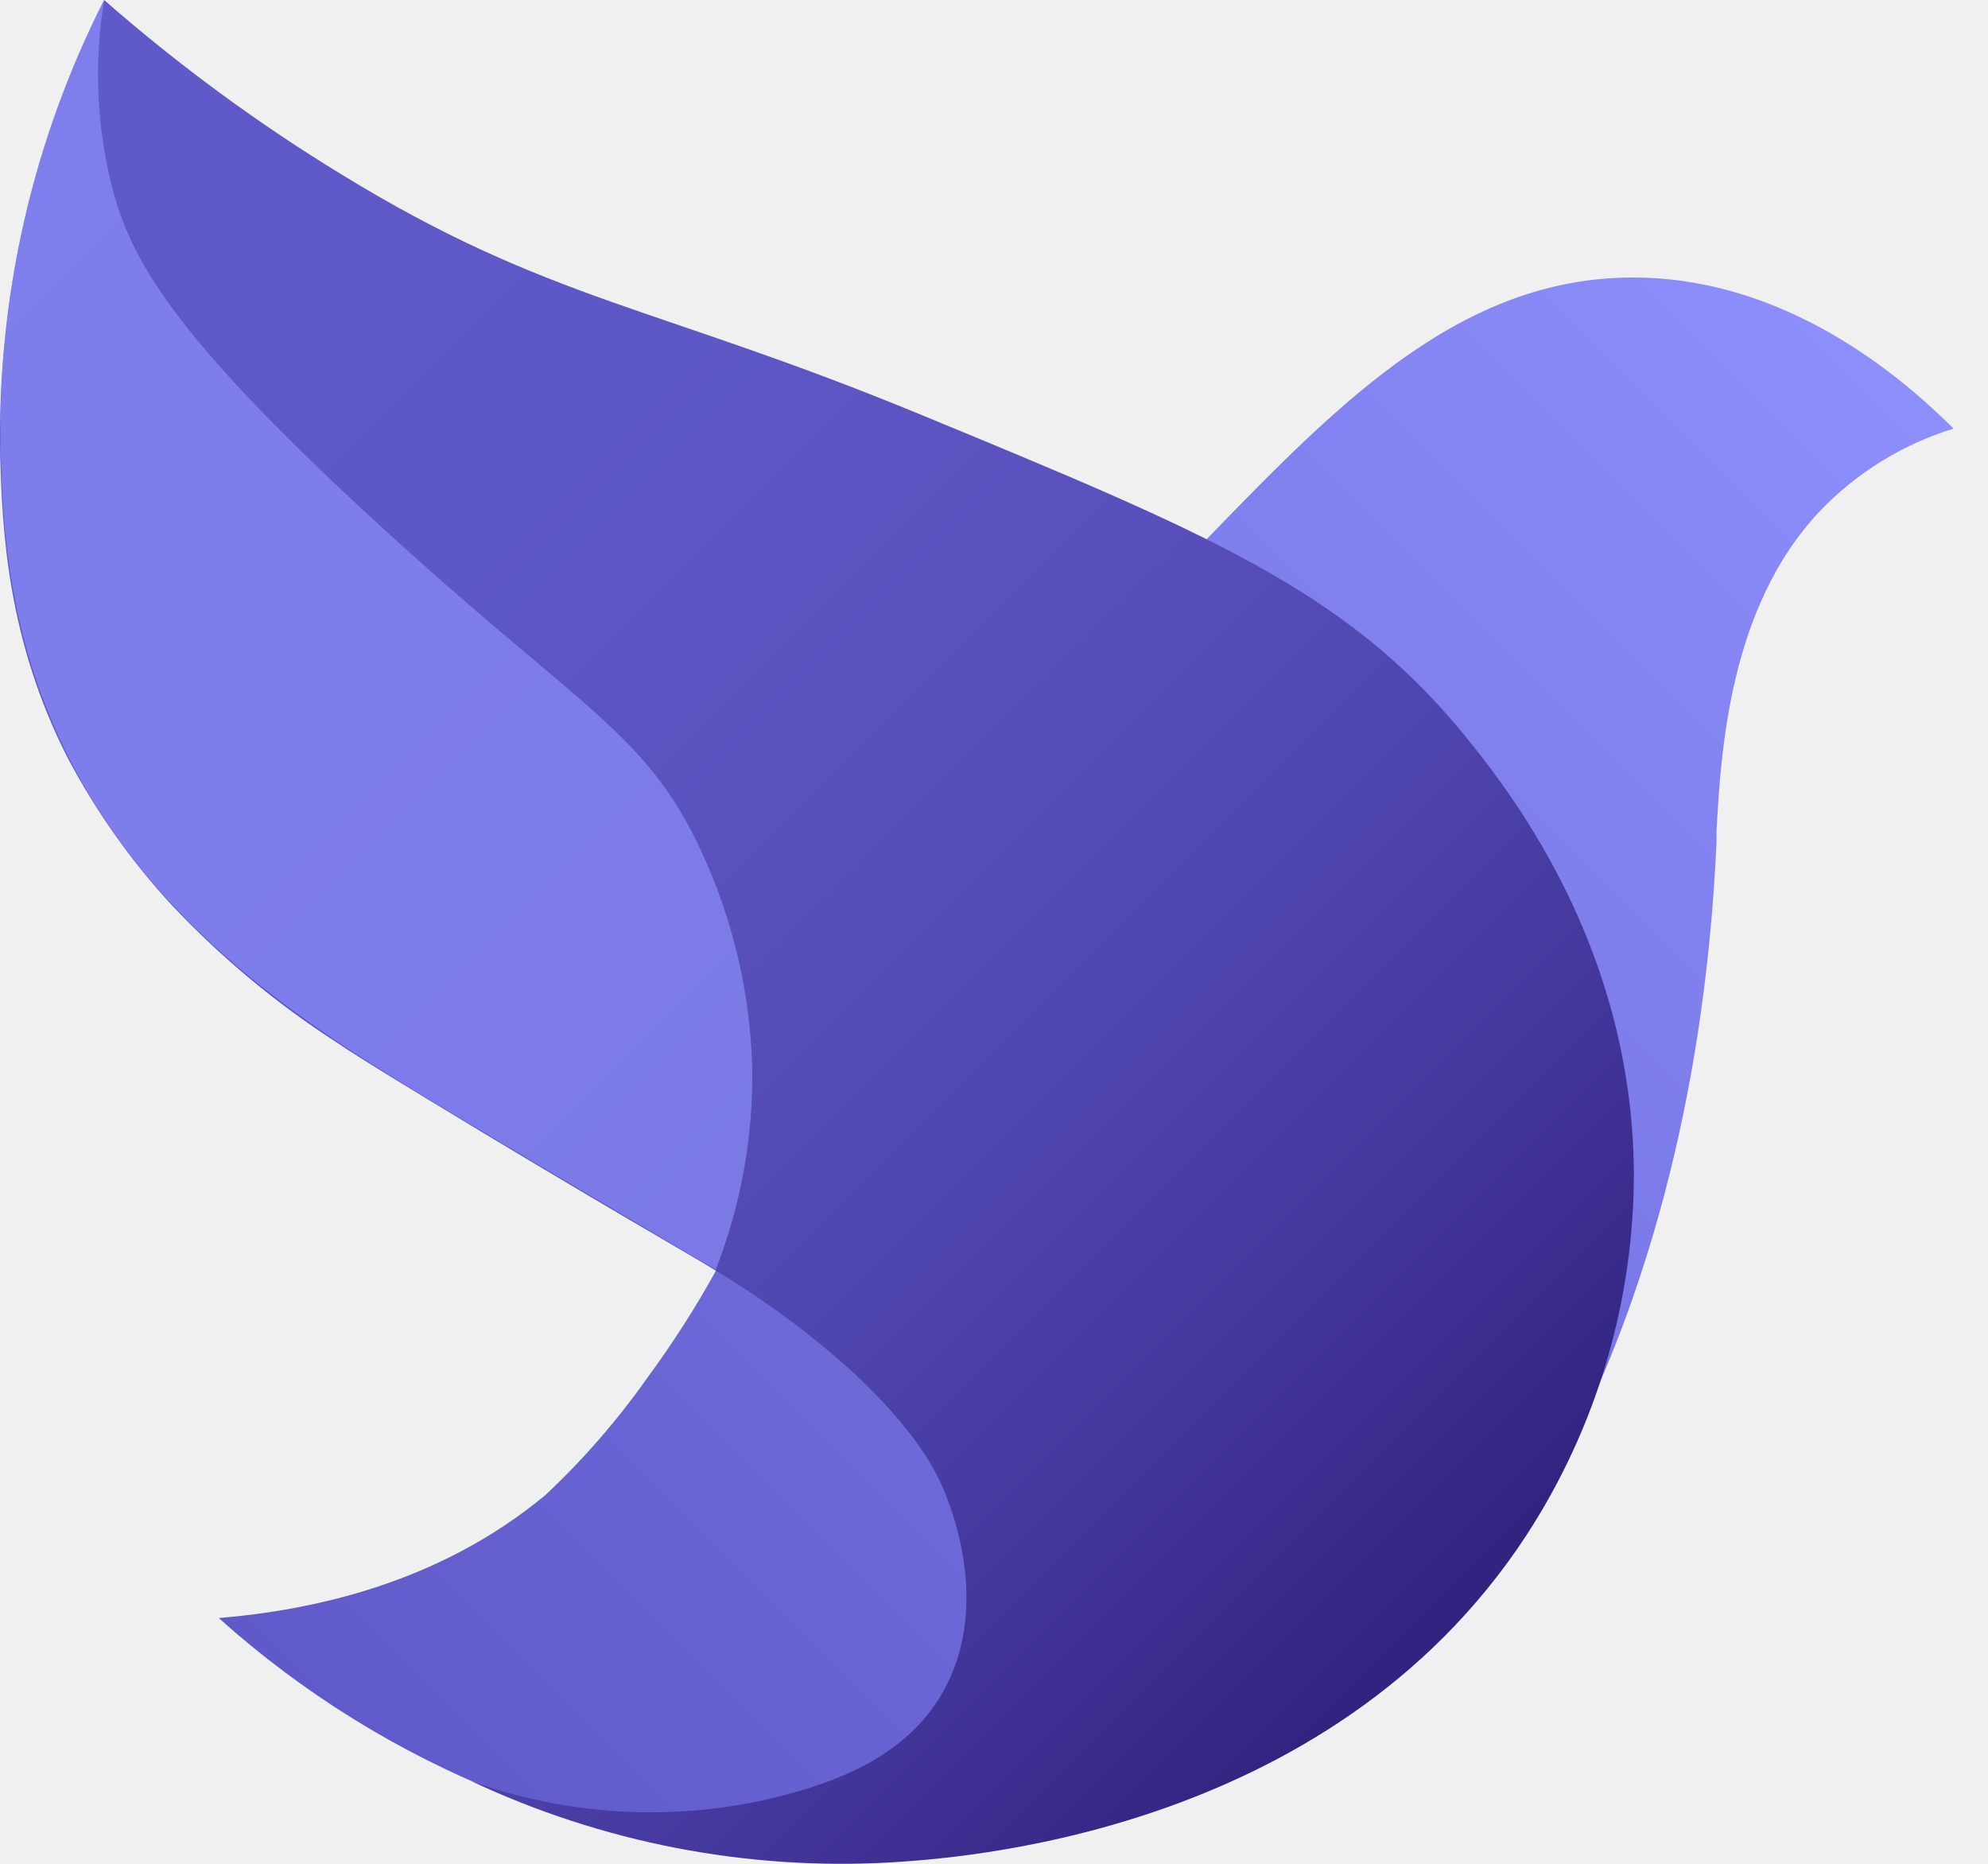
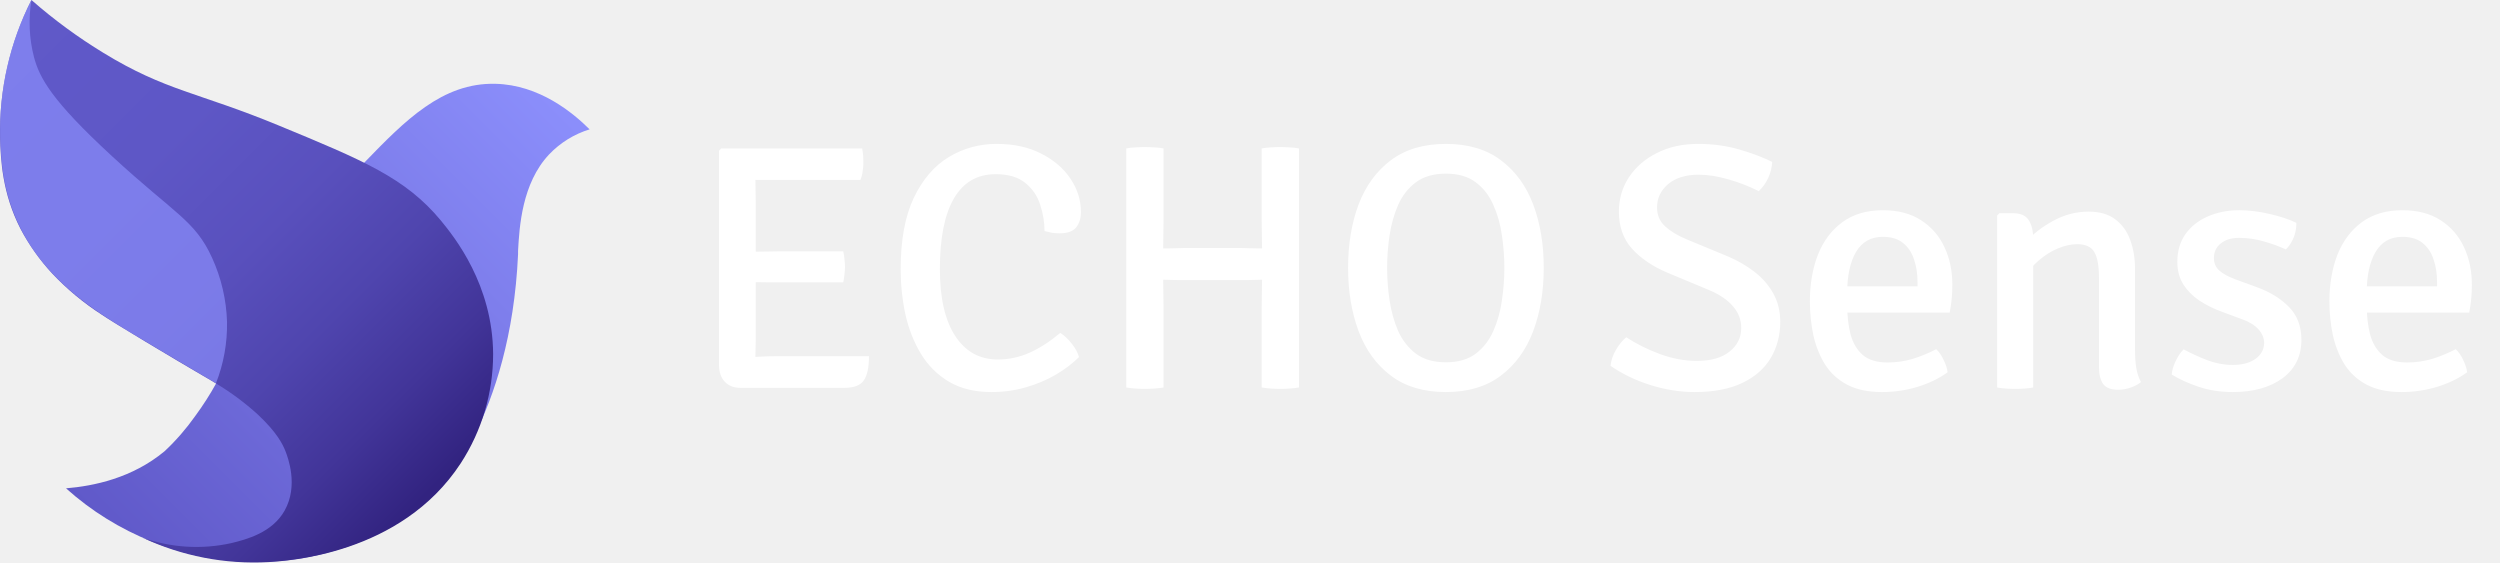
- <svg xmlns="http://www.w3.org/2000/svg" width="48" height="45" viewBox="0 0 48 45" fill="none">
-   <path d="M47.169 10.349C45.854 9.038 43.163 6.786 39.63 6.703C35.376 6.599 32.376 9.675 29.184 12.967C24.358 17.913 20.777 24.378 17.298 30.66C16.797 31.567 16.238 32.441 15.623 33.275C14.902 34.297 14.079 35.244 13.166 36.099C10.562 38.26 7.49 38.88 5.282 39.067C7.302 40.88 9.628 42.322 12.151 43.324C16.575 45.126 21.463 45.45 26.087 44.246C27.736 43.796 31.634 42.687 34.987 39.326C34.987 39.326 40.851 33.459 41.445 20.344C41.445 20.272 41.445 20.196 41.445 20.07C41.55 18.169 41.748 14.667 43.931 12.351C44.82 11.417 45.935 10.727 47.169 10.349Z" fill="url(#paint0_linear_120_611)" />
-   <path d="M2.515 0C4.311 1.574 6.239 2.99 8.279 4.232C13.267 7.283 15.857 7.377 22.272 10.028C29.047 12.826 32.437 14.224 35.275 17.649C36.356 18.968 39.41 22.757 39.45 28.308C39.453 31.419 38.551 34.464 36.853 37.071C32.062 44.394 22.917 44.873 21.501 44.967C18.017 45.163 14.538 44.489 11.38 43.004C13.664 43.822 16.133 43.977 18.501 43.45C19.744 43.151 21.786 42.604 22.773 40.842C23.897 38.836 23.018 36.567 22.845 36.117C22.614 35.515 22.125 34.564 20.612 33.149C19.586 32.216 18.47 31.389 17.28 30.678C16.959 30.476 16.945 30.476 15.695 29.741C15.511 29.637 13.314 28.344 11.628 27.328C9.701 26.165 8.747 25.585 8.127 25.167C6.678 24.233 5.348 23.126 4.165 21.871C3.174 20.8 2.326 19.605 1.644 18.316C0.163 15.434 0.055 12.747 0.005 11.018C-0.074 7.195 0.788 3.412 2.515 0Z" fill="url(#paint1_linear_120_611)" />
-   <path d="M2.516 0C0.791 3.372 -0.068 7.12 0.016 10.907C0.07 12.708 0.189 15.258 1.554 18.078C3.69 22.476 7.601 24.864 10.292 26.507C10.955 26.91 14.053 28.758 16.718 30.328L17.28 30.66C17.893 29.094 18.193 27.424 18.162 25.743C18.108 23.974 17.701 22.235 16.966 20.625C15.601 17.624 13.988 17.131 8.981 12.513C4.086 8.007 3.16 6.217 2.717 4.56C2.333 3.071 2.265 1.517 2.516 0Z" fill="#8B8EFB" fill-opacity="0.7" />
+ <svg xmlns="http://www.w3.org/2000/svg" width="200" height="45" viewBox="0 0 200 45" fill="none">
+   <path d="M47.169 10.349C45.854 9.038 43.163 6.786 39.63 6.704C35.376 6.599 32.376 9.675 29.184 12.967C24.358 17.913 20.777 24.378 17.298 30.66C16.797 31.567 16.238 32.441 15.623 33.275C14.902 34.297 14.079 35.244 13.166 36.099C10.562 38.26 7.49 38.88 5.282 39.067C7.302 40.88 9.628 42.322 12.151 43.325C16.575 45.127 21.463 45.45 26.087 44.247C27.736 43.796 31.634 42.687 34.987 39.326C34.987 39.326 40.851 33.459 41.445 20.344C41.445 20.272 41.445 20.196 41.445 20.07C41.55 18.169 41.748 14.667 43.931 12.351C44.82 11.417 45.935 10.727 47.169 10.349Z" fill="url(#paint0_linear_453_69)" />
+   <path d="M57.52 12.058L57.702 11.876H60.432V14.326C60.432 14.718 60.437 15.04 60.446 15.292C60.455 15.535 60.46 15.847 60.46 16.23V27.136C60.46 27.388 60.455 27.621 60.446 27.836C60.437 28.041 60.432 28.279 60.432 28.55V31.028H59.228C58.705 31.028 58.29 30.865 57.982 30.538C57.674 30.211 57.52 29.759 57.52 29.18V12.058ZM67.46 20.108C67.507 20.295 67.539 20.509 67.558 20.752C67.586 20.985 67.6 21.181 67.6 21.34C67.6 21.508 67.586 21.709 67.558 21.942C67.539 22.166 67.507 22.381 67.46 22.586H62.196C61.981 22.586 61.711 22.586 61.384 22.586C61.057 22.577 60.717 22.572 60.362 22.572C60.017 22.563 59.704 22.553 59.424 22.544V20.136C59.704 20.136 60.017 20.136 60.362 20.136C60.717 20.127 61.057 20.122 61.384 20.122C61.711 20.113 61.981 20.108 62.196 20.108H67.46ZM68.972 11.876C69.019 12.1 69.047 12.315 69.056 12.52C69.065 12.716 69.07 12.898 69.07 13.066C69.07 13.234 69.051 13.444 69.014 13.696C68.986 13.939 68.925 14.172 68.832 14.396H62.196C61.981 14.396 61.711 14.396 61.384 14.396C61.057 14.396 60.717 14.396 60.362 14.396C60.017 14.387 59.704 14.377 59.424 14.368V11.876H68.972ZM69.518 28.494C69.518 29.399 69.378 30.048 69.098 30.44C68.827 30.832 68.309 31.028 67.544 31.028H59.424V28.62C59.872 28.592 60.315 28.564 60.754 28.536C61.193 28.508 61.701 28.494 62.28 28.494H69.518ZM83.562 18.484C83.562 17.775 83.445 17.07 83.212 16.37C82.988 15.67 82.591 15.091 82.022 14.634C81.453 14.167 80.664 13.934 79.656 13.934C78.181 13.934 77.066 14.583 76.31 15.88C75.563 17.168 75.19 19.053 75.19 21.536C75.19 23.851 75.601 25.633 76.422 26.884C77.243 28.135 78.377 28.76 79.824 28.76C80.701 28.76 81.551 28.578 82.372 28.214C83.193 27.841 84.01 27.313 84.822 26.632C85.149 26.837 85.457 27.127 85.746 27.5C86.035 27.864 86.227 28.219 86.32 28.564C85.807 29.077 85.186 29.549 84.458 29.978C83.739 30.398 82.941 30.734 82.064 30.986C81.196 31.238 80.281 31.364 79.32 31.364C77.985 31.364 76.851 31.089 75.918 30.538C74.994 29.987 74.247 29.245 73.678 28.312C73.109 27.369 72.693 26.315 72.432 25.148C72.18 23.972 72.054 22.763 72.054 21.522C72.054 19.198 72.404 17.299 73.104 15.824C73.813 14.349 74.747 13.262 75.904 12.562C77.071 11.862 78.345 11.512 79.726 11.512C81.107 11.512 82.302 11.773 83.31 12.296C84.318 12.809 85.097 13.481 85.648 14.312C86.199 15.133 86.474 16.02 86.474 16.972C86.474 17.476 86.343 17.887 86.082 18.204C85.821 18.512 85.387 18.666 84.78 18.666C84.556 18.666 84.351 18.652 84.164 18.624C83.987 18.587 83.786 18.54 83.562 18.484ZM94.65 22.404C94.566 22.404 94.412 22.404 94.188 22.404C93.974 22.395 93.754 22.39 93.53 22.39C93.316 22.381 93.157 22.376 93.054 22.376C92.774 22.376 92.48 22.381 92.172 22.39C91.874 22.399 91.58 22.404 91.29 22.404V19.842C91.58 19.842 91.874 19.847 92.172 19.856C92.48 19.865 92.774 19.87 93.054 19.87C93.157 19.87 93.316 19.87 93.53 19.87C93.754 19.861 93.974 19.856 94.188 19.856C94.412 19.847 94.566 19.842 94.65 19.842H99.368C99.462 19.842 99.616 19.847 99.83 19.856C100.054 19.856 100.274 19.861 100.488 19.87C100.712 19.87 100.871 19.87 100.964 19.87C101.254 19.87 101.548 19.865 101.846 19.856C102.145 19.847 102.439 19.842 102.728 19.842V22.404C102.439 22.404 102.145 22.399 101.846 22.39C101.548 22.381 101.254 22.376 100.964 22.376C100.871 22.376 100.712 22.381 100.488 22.39C100.274 22.39 100.054 22.395 99.83 22.404C99.616 22.404 99.462 22.404 99.368 22.404H94.65ZM93.082 31C92.858 31.037 92.611 31.065 92.34 31.084C92.07 31.103 91.813 31.112 91.57 31.112C91.365 31.112 91.122 31.103 90.842 31.084C90.562 31.065 90.315 31.037 90.1 31V11.876C90.315 11.829 90.562 11.801 90.842 11.792C91.122 11.773 91.365 11.764 91.57 11.764C91.813 11.764 92.07 11.773 92.34 11.792C92.611 11.801 92.858 11.829 93.082 11.876V17.798C93.082 18.19 93.078 18.54 93.068 18.848C93.059 19.147 93.054 19.487 93.054 19.87V22.376C93.054 22.749 93.059 23.09 93.068 23.398C93.078 23.706 93.082 24.056 93.082 24.448V31ZM100.936 24.448C100.936 24.056 100.941 23.706 100.95 23.398C100.96 23.09 100.964 22.749 100.964 22.376V19.87C100.964 19.487 100.96 19.147 100.95 18.848C100.941 18.54 100.936 18.19 100.936 17.798V11.876C101.16 11.829 101.403 11.801 101.664 11.792C101.935 11.773 102.182 11.764 102.406 11.764C102.63 11.764 102.882 11.773 103.162 11.792C103.442 11.801 103.694 11.829 103.918 11.876V31C103.685 31.037 103.438 31.065 103.176 31.084C102.915 31.103 102.663 31.112 102.42 31.112C102.187 31.112 101.935 31.103 101.664 31.084C101.403 31.065 101.16 31.037 100.936 31V24.448ZM110.969 21.424C110.969 22.273 111.034 23.141 111.165 24.028C111.296 24.905 111.524 25.722 111.851 26.478C112.187 27.225 112.663 27.831 113.279 28.298C113.895 28.755 114.693 28.984 115.673 28.984C116.653 28.984 117.446 28.755 118.053 28.298C118.669 27.831 119.14 27.225 119.467 26.478C119.803 25.722 120.032 24.905 120.153 24.028C120.284 23.141 120.349 22.273 120.349 21.424C120.349 20.575 120.284 19.711 120.153 18.834C120.032 17.957 119.803 17.145 119.467 16.398C119.14 15.642 118.669 15.035 118.053 14.578C117.446 14.121 116.653 13.892 115.673 13.892C114.693 13.892 113.895 14.121 113.279 14.578C112.663 15.035 112.187 15.642 111.851 16.398C111.524 17.145 111.296 17.957 111.165 18.834C111.034 19.711 110.969 20.575 110.969 21.424ZM107.847 21.424C107.847 19.539 108.127 17.849 108.687 16.356C109.256 14.863 110.12 13.682 111.277 12.814C112.434 11.946 113.9 11.512 115.673 11.512C117.456 11.512 118.926 11.951 120.083 12.828C121.24 13.696 122.099 14.877 122.659 16.37C123.219 17.863 123.499 19.548 123.499 21.424C123.499 23.319 123.214 25.017 122.645 26.52C122.076 28.013 121.212 29.194 120.055 30.062C118.907 30.93 117.446 31.364 115.673 31.364C113.89 31.364 112.42 30.925 111.263 30.048C110.106 29.171 109.247 27.985 108.687 26.492C108.127 24.989 107.847 23.3 107.847 21.424Z" fill="#FFFFFF" />
+   <path d="M128.84 29.264C128.887 28.835 129.031 28.41 129.274 27.99C129.526 27.561 129.801 27.225 130.1 26.982C130.912 27.514 131.813 27.962 132.802 28.326C133.791 28.69 134.771 28.872 135.742 28.872C136.871 28.872 137.744 28.625 138.36 28.13C138.985 27.635 139.298 27.005 139.298 26.24C139.298 25.587 139.079 25.008 138.64 24.504C138.201 23.991 137.571 23.561 136.75 23.216L133.362 21.802C132.186 21.298 131.248 20.659 130.548 19.884C129.857 19.109 129.512 18.125 129.512 16.93C129.512 15.913 129.778 14.998 130.31 14.186C130.851 13.365 131.598 12.716 132.55 12.24C133.502 11.755 134.603 11.512 135.854 11.512C137.021 11.512 138.117 11.661 139.144 11.96C140.171 12.259 141.048 12.59 141.776 12.954C141.757 13.383 141.65 13.813 141.454 14.242C141.258 14.662 141.006 15.012 140.698 15.292C139.97 14.919 139.167 14.606 138.29 14.354C137.422 14.102 136.624 13.976 135.896 13.976C134.86 13.976 134.043 14.228 133.446 14.732C132.858 15.236 132.564 15.857 132.564 16.594C132.564 17.21 132.779 17.714 133.208 18.106C133.637 18.498 134.197 18.839 134.888 19.128L138.234 20.514C139.027 20.85 139.741 21.265 140.376 21.76C141.011 22.255 141.51 22.833 141.874 23.496C142.238 24.159 142.42 24.91 142.42 25.75C142.42 26.814 142.168 27.775 141.664 28.634C141.16 29.483 140.399 30.151 139.382 30.636C138.374 31.121 137.1 31.364 135.56 31.364C134.403 31.364 133.227 31.177 132.032 30.804C130.847 30.431 129.783 29.917 128.84 29.264ZM146.611 25.008V22.908H153.401V22.544C153.401 21.891 153.307 21.293 153.121 20.752C152.943 20.201 152.649 19.763 152.239 19.436C151.837 19.109 151.301 18.946 150.629 18.946C149.677 18.946 148.963 19.347 148.487 20.15C148.011 20.953 147.773 22.059 147.773 23.468V24.35C147.773 25.227 147.861 26.021 148.039 26.73C148.225 27.43 148.552 27.985 149.019 28.396C149.485 28.797 150.148 28.998 151.007 28.998C151.707 28.998 152.383 28.9 153.037 28.704C153.69 28.499 154.311 28.242 154.899 27.934C155.141 28.167 155.342 28.461 155.501 28.816C155.669 29.161 155.771 29.483 155.809 29.782C155.146 30.267 154.348 30.655 153.415 30.944C152.491 31.224 151.539 31.364 150.559 31.364C149.448 31.364 148.519 31.168 147.773 30.776C147.035 30.384 146.447 29.847 146.009 29.166C145.579 28.475 145.267 27.696 145.071 26.828C144.884 25.96 144.791 25.055 144.791 24.112C144.791 22.721 145.005 21.475 145.435 20.374C145.873 19.273 146.527 18.405 147.395 17.77C148.263 17.135 149.341 16.818 150.629 16.818C151.842 16.818 152.859 17.084 153.681 17.616C154.511 18.148 155.137 18.867 155.557 19.772C155.977 20.668 156.187 21.671 156.187 22.782C156.187 23.23 156.168 23.617 156.131 23.944C156.103 24.261 156.051 24.616 155.977 25.008H146.611ZM161.03 17.056C161.637 17.056 162.057 17.238 162.29 17.602C162.533 17.966 162.654 18.47 162.654 19.114V31C162.467 31.037 162.248 31.065 161.996 31.084C161.744 31.103 161.487 31.112 161.226 31.112C160.965 31.112 160.708 31.103 160.456 31.084C160.204 31.065 159.975 31.037 159.77 31V17.238L159.952 17.056H161.03ZM170.802 28.046C170.802 28.531 170.835 28.993 170.9 29.432C170.975 29.861 171.101 30.239 171.278 30.566C171.063 30.743 170.793 30.888 170.466 31C170.139 31.121 169.803 31.182 169.458 31.182C168.889 31.182 168.487 31.028 168.254 30.72C168.03 30.412 167.918 29.955 167.918 29.348V22.222C167.918 21.279 167.797 20.598 167.554 20.178C167.311 19.749 166.849 19.534 166.168 19.534C165.701 19.534 165.193 19.646 164.642 19.87C164.101 20.094 163.587 20.416 163.102 20.836C162.617 21.247 162.225 21.727 161.926 22.278V19.506C162.551 18.787 163.317 18.181 164.222 17.686C165.127 17.182 166.084 16.93 167.092 16.93C167.969 16.93 168.679 17.135 169.22 17.546C169.761 17.947 170.158 18.493 170.41 19.184C170.671 19.875 170.802 20.654 170.802 21.522V28.046ZM173.739 29.964C173.758 29.647 173.86 29.292 174.047 28.9C174.234 28.499 174.448 28.181 174.691 27.948C175.279 28.265 175.909 28.555 176.581 28.816C177.253 29.068 177.934 29.194 178.625 29.194C179.39 29.194 179.997 29.031 180.445 28.704C180.893 28.377 181.122 27.957 181.131 27.444C181.131 27.052 180.982 26.688 180.683 26.352C180.384 26.016 179.946 25.745 179.367 25.54L177.743 24.938C177.099 24.705 176.506 24.411 175.965 24.056C175.433 23.701 175.004 23.272 174.677 22.768C174.35 22.255 174.187 21.648 174.187 20.948C174.187 20.089 174.402 19.352 174.831 18.736C175.27 18.12 175.862 17.649 176.609 17.322C177.365 16.986 178.21 16.818 179.143 16.818C179.899 16.818 180.702 16.916 181.551 17.112C182.41 17.308 183.128 17.546 183.707 17.826C183.716 18.059 183.688 18.316 183.623 18.596C183.558 18.867 183.455 19.123 183.315 19.366C183.184 19.599 183.035 19.795 182.867 19.954C182.372 19.721 181.798 19.511 181.145 19.324C180.492 19.128 179.815 19.03 179.115 19.03C178.508 19.03 178.023 19.179 177.659 19.478C177.295 19.767 177.113 20.159 177.113 20.654C177.113 21.046 177.253 21.373 177.533 21.634C177.822 21.895 178.256 22.133 178.835 22.348L180.557 22.978C181.612 23.361 182.466 23.888 183.119 24.56C183.782 25.232 184.113 26.109 184.113 27.192C184.113 28.489 183.609 29.511 182.601 30.258C181.593 30.995 180.268 31.364 178.625 31.364C177.645 31.364 176.735 31.224 175.895 30.944C175.064 30.664 174.346 30.337 173.739 29.964ZM188.173 25.008V22.908H194.963V22.544C194.963 21.891 194.87 21.293 194.683 20.752C194.506 20.201 194.212 19.763 193.801 19.436C193.4 19.109 192.863 18.946 192.191 18.946C191.239 18.946 190.525 19.347 190.049 20.15C189.573 20.953 189.335 22.059 189.335 23.468V24.35C189.335 25.227 189.424 26.021 189.601 26.73C189.788 27.43 190.114 27.985 190.581 28.396C191.048 28.797 191.71 28.998 192.569 28.998C193.269 28.998 193.946 28.9 194.599 28.704C195.252 28.499 195.873 28.242 196.461 27.934C196.704 28.167 196.904 28.461 197.063 28.816C197.231 29.161 197.334 29.483 197.371 29.782C196.708 30.267 195.91 30.655 194.977 30.944C194.053 31.224 193.101 31.364 192.121 31.364C191.01 31.364 190.082 31.168 189.335 30.776C188.598 30.384 188.01 29.847 187.571 29.166C187.142 28.475 186.829 27.696 186.633 26.828C186.446 25.96 186.353 25.055 186.353 24.112C186.353 22.721 186.568 21.475 186.997 20.374C187.436 19.273 188.089 18.405 188.957 17.77C189.825 17.135 190.903 16.818 192.191 16.818C193.404 16.818 194.422 17.084 195.243 17.616C196.074 18.148 196.699 18.867 197.119 19.772C197.539 20.668 197.749 21.671 197.749 22.782C197.749 23.23 197.73 23.617 197.693 23.944C197.665 24.261 197.614 24.616 197.539 25.008H188.173Z" fill="#FFFFFF" />
+   <path d="M2.515 0C4.311 1.574 6.239 2.99 8.279 4.232C13.267 7.283 15.857 7.377 22.272 10.028C29.047 12.826 32.437 14.224 35.275 17.649C36.356 18.968 39.41 22.757 39.45 28.308C39.453 31.419 38.551 34.464 36.853 37.071C32.062 44.394 22.917 44.873 21.501 44.967C18.017 45.163 14.538 44.489 11.38 43.004C13.664 43.822 16.133 43.977 18.501 43.45C19.744 43.151 21.786 42.604 22.773 40.842C23.897 38.836 23.018 36.567 22.845 36.117C22.614 35.515 22.125 34.564 20.612 33.149C19.586 32.216 18.47 31.389 17.28 30.678C16.959 30.476 16.945 30.476 15.695 29.741C15.511 29.637 13.314 28.344 11.628 27.328C9.701 26.165 8.747 25.585 8.127 25.167C6.678 24.233 5.348 23.126 4.165 21.871C3.174 20.8 2.326 19.605 1.644 18.316C0.163 15.434 0.055 12.747 0.005 11.018C-0.074 7.195 0.788 3.412 2.515 0Z" fill="url(#paint1_linear_453_69)" />
+   <path d="M2.516 0C0.791 3.372 -0.068 7.12 0.016 10.907C0.07 12.708 0.189 15.258 1.554 18.078C3.69 22.476 7.601 24.864 10.292 26.507C10.955 26.91 14.053 28.758 16.718 30.328L17.28 30.66C17.893 29.094 18.193 27.424 18.162 25.743C18.108 23.974 17.701 22.235 16.966 20.625C15.601 17.624 13.988 17.131 8.981 12.513C4.086 8.007 3.16 6.217 2.717 4.56C2.333 3.071 2.265 1.517 2.516 0V0Z" fill="#8B8EFB" fill-opacity="0.7" />
  <defs>
-     <linearGradient id="paint0_linear_120_611" x1="12.201" y1="46.004" x2="47.514" y2="10.694" gradientUnits="userSpaceOnUse">
+     <linearGradient id="paint0_linear_453_69" x1="12.201" y1="46.004" x2="47.514" y2="10.694" gradientUnits="userSpaceOnUse">
      <stop stop-color="#6059C9" />
      <stop offset="0.99" stop-color="#8B8EFB" />
    </linearGradient>
-     <linearGradient id="paint1_linear_120_611" x1="-2.21" y1="4.729" x2="33.715" y2="40.655" gradientUnits="userSpaceOnUse">
+     <linearGradient id="paint1_linear_453_69" x1="-2.21" y1="4.729" x2="33.715" y2="40.655" gradientUnits="userSpaceOnUse">
      <stop stop-color="#6059C9" />
      <stop offset="0.31" stop-color="#5E57C6" />
      <stop offset="0.52" stop-color="#5950BD" />
      <stop offset="0.69" stop-color="#4F45AE" />
      <stop offset="0.85" stop-color="#423599" />
      <stop offset="0.99" stop-color="#322380" />
    </linearGradient>
  </defs>
</svg>
